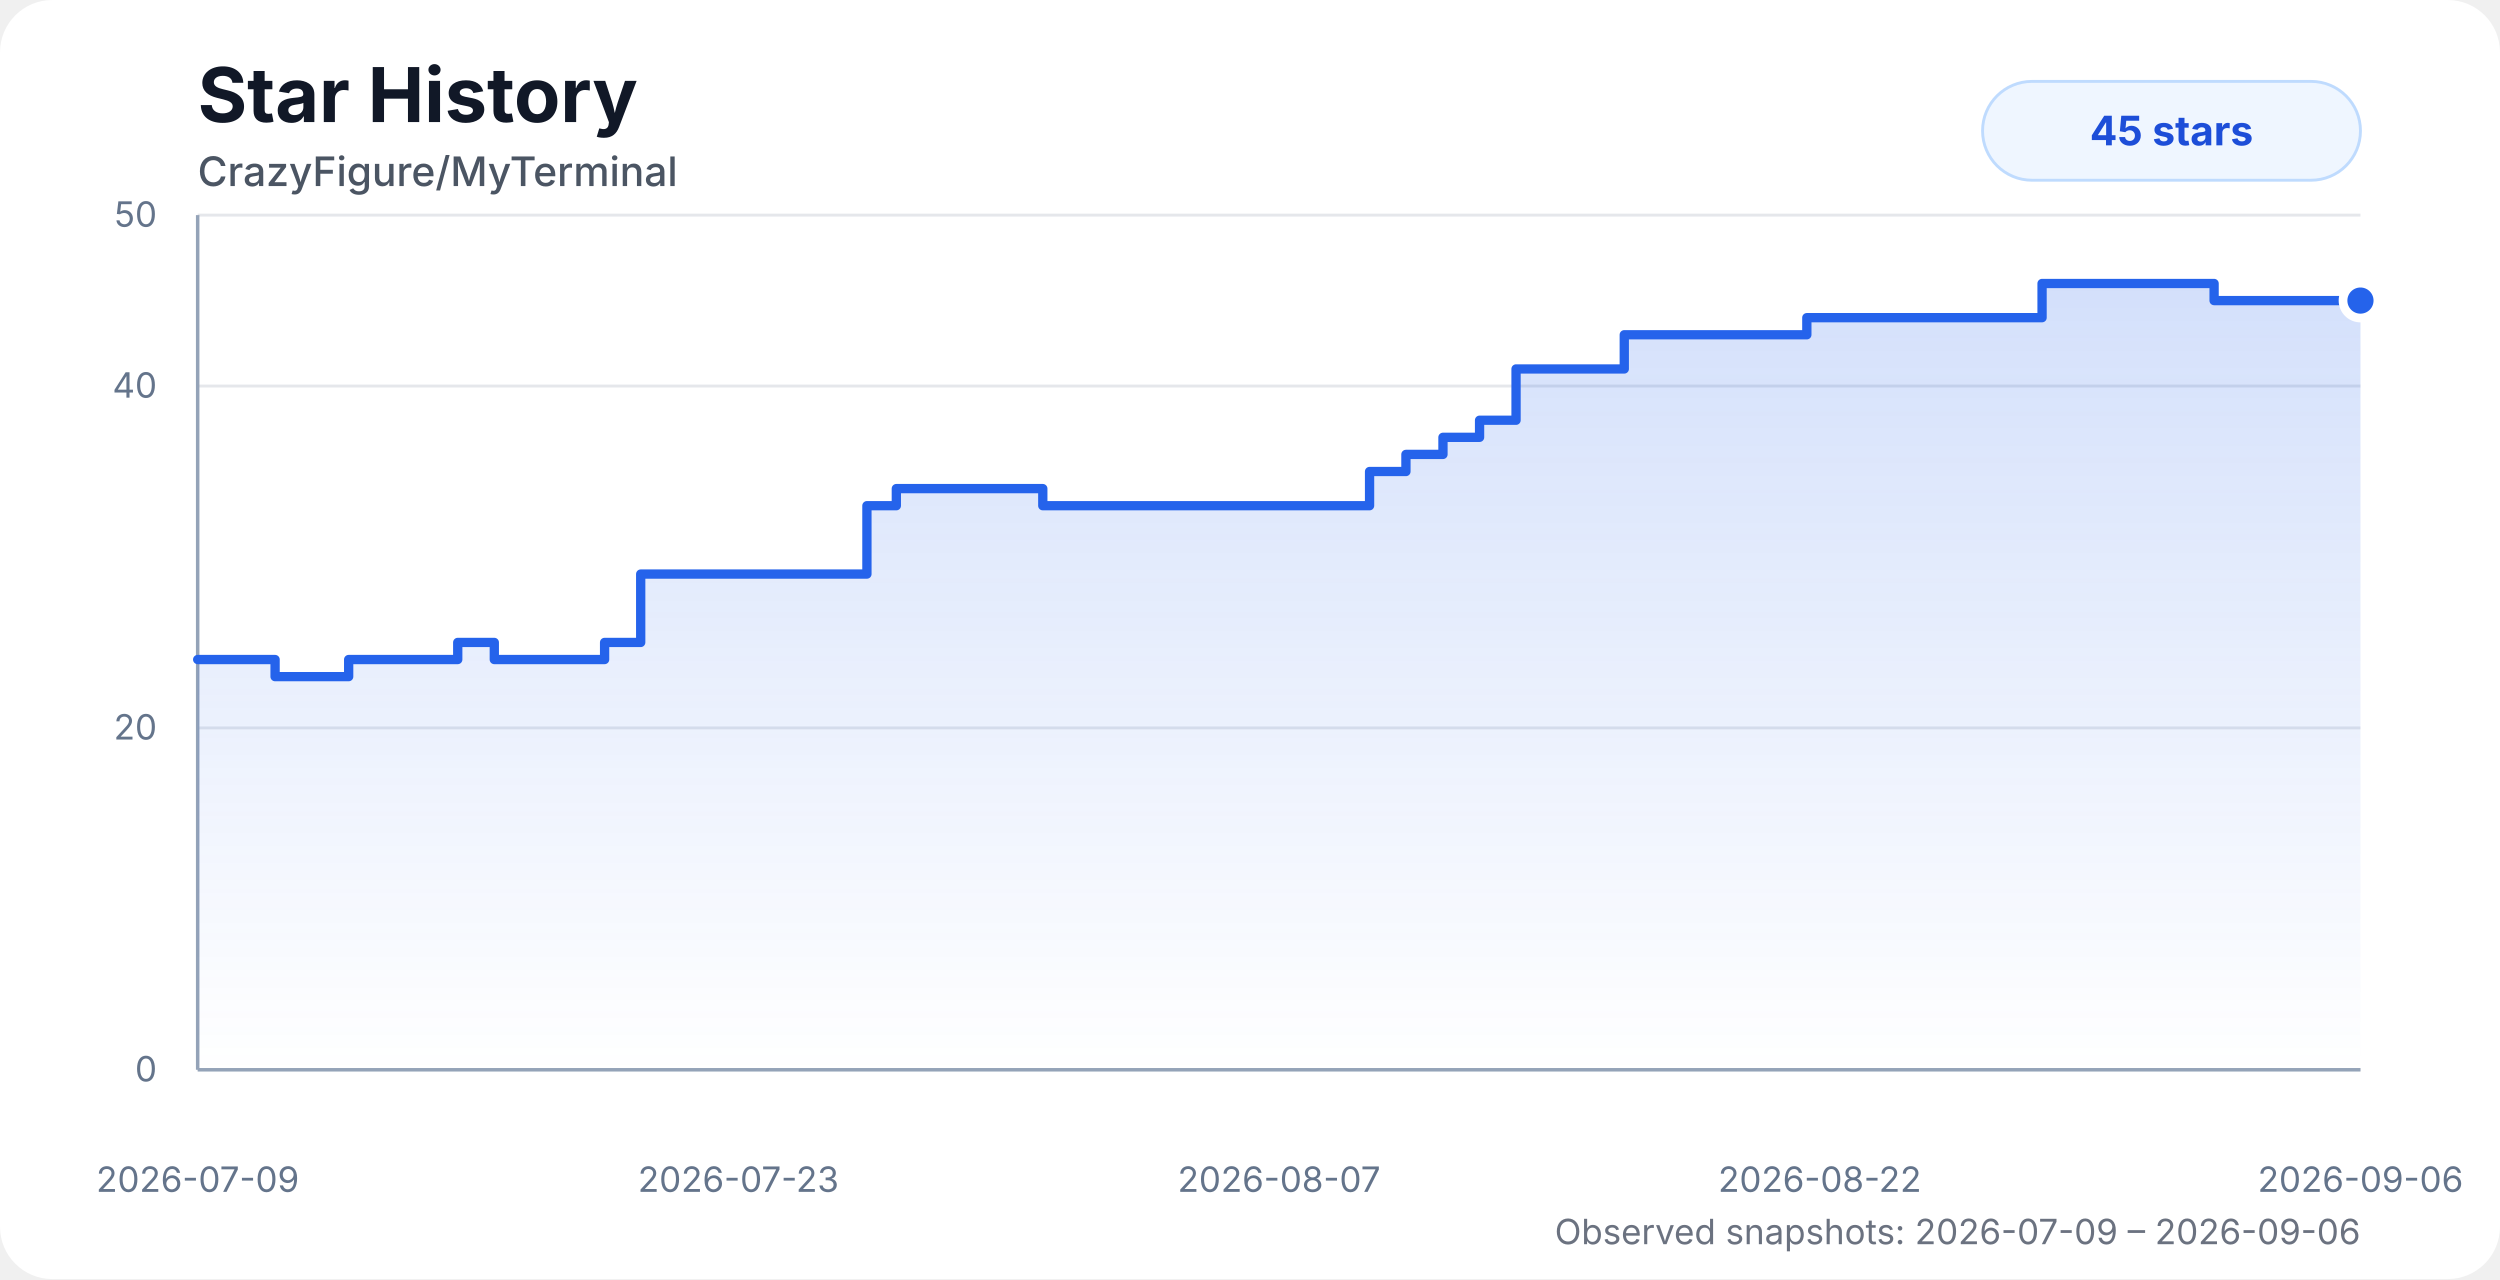
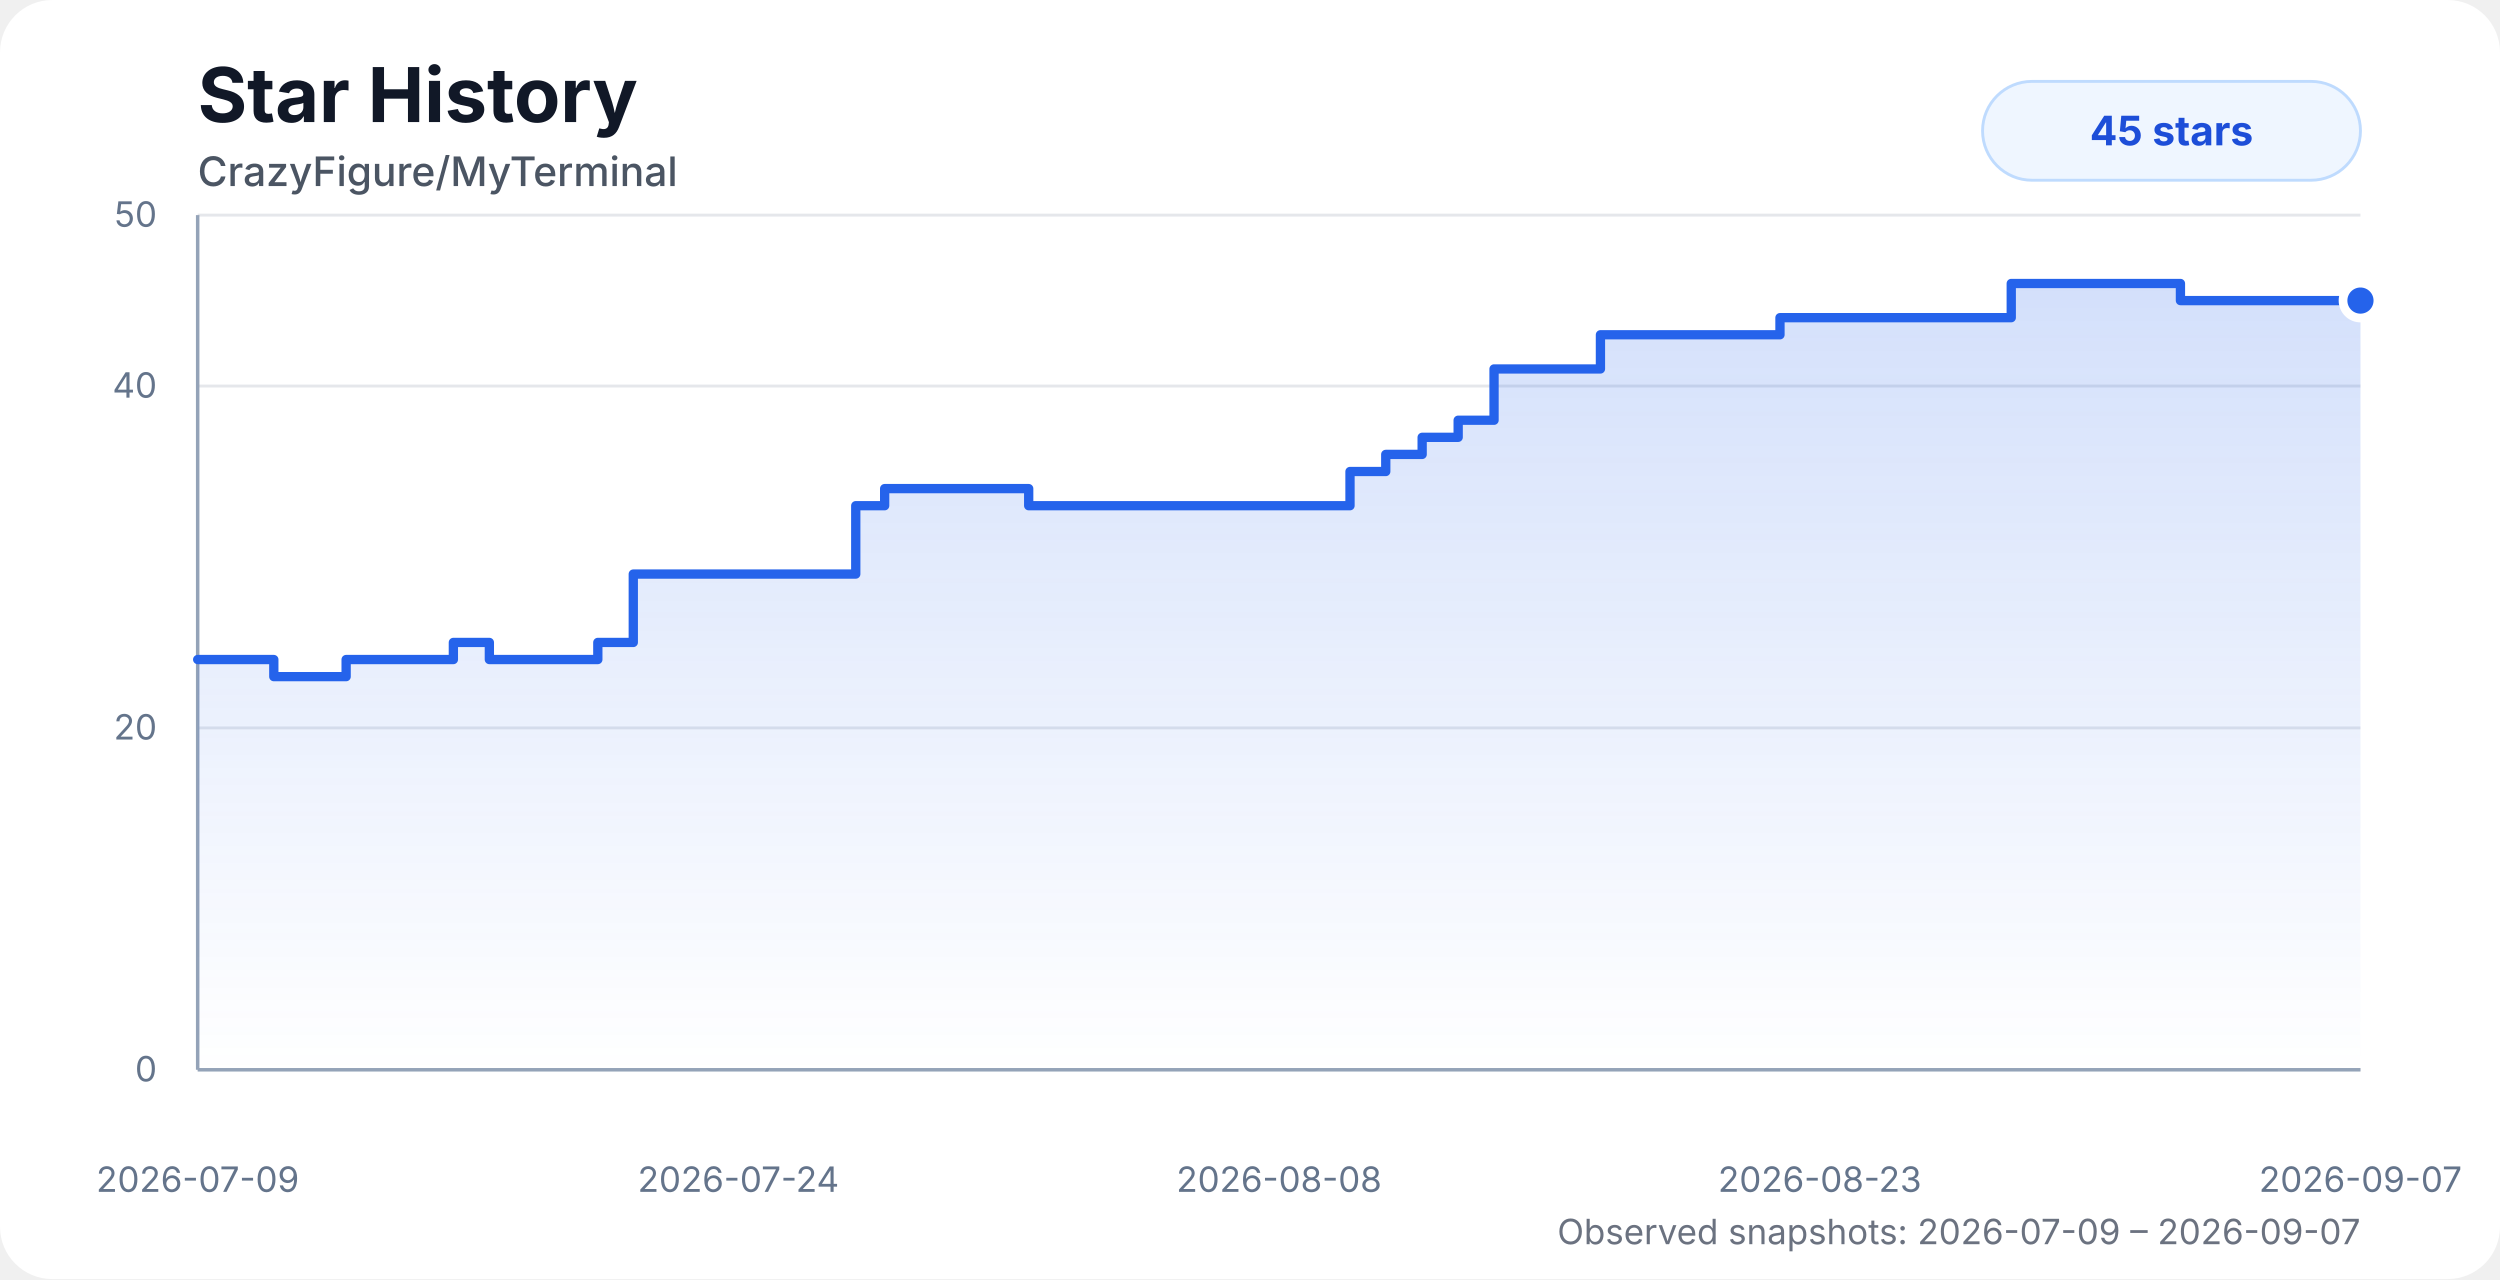
<svg xmlns="http://www.w3.org/2000/svg" width="860" height="440" viewBox="0 0 860 440" role="img" aria-labelledby="title desc">
  <style>
    .chart-bg { fill: #ffffff; }
    .title { fill: #111827; font: 700 26px system-ui, -apple-system, BlinkMacSystemFont, "Segoe UI", sans-serif; }
    .subtitle { fill: #4b5563; font: 500 14px system-ui, -apple-system, BlinkMacSystemFont, "Segoe UI", sans-serif; }
    .axis-label { fill: #64748b; font: 12px system-ui, -apple-system, BlinkMacSystemFont, "Segoe UI", sans-serif; }
    .grid { stroke: #e5e7eb; stroke-width: 1; }
    .axis { stroke: #94a3b8; stroke-width: 1.2; }
    .area { fill: url(#starGradient); opacity: 0.28; }
    .line { fill: none; stroke: #2563eb; stroke-width: 3.2; stroke-linecap: round; stroke-linejoin: round; }
    .dot { fill: #2563eb; stroke: #ffffff; stroke-width: 3; }
    .badge { fill: #eff6ff; stroke: #bfdbfe; }
    .badge-text { fill: #1d4ed8; font: 700 14px system-ui, -apple-system, BlinkMacSystemFont, "Segoe UI", sans-serif; }
    .status { fill: #6b7280; font: 12px system-ui, -apple-system, BlinkMacSystemFont, "Segoe UI", sans-serif; }
    @media (prefers-color-scheme: dark) {
      .chart-bg { fill: #0d1117; }
      .title { fill: #f8fafc; }
      .subtitle { fill: #cbd5e1; }
      .axis-label { fill: #94a3b8; }
      .grid { stroke: #1f2937; }
      .axis { stroke: #475569; }
      .dot { stroke: #0d1117; }
      .badge { fill: #172554; stroke: #1d4ed8; }
      .badge-text { fill: #bfdbfe; }
      .status { fill: #94a3b8; }
    }
  </style>
  <defs>
    <linearGradient id="starGradient" x1="0" x2="0" y1="0" y2="1">
      <stop offset="0%" stop-color="#2563eb" stop-opacity="0.72" />
      <stop offset="100%" stop-color="#2563eb" stop-opacity="0" />
    </linearGradient>
  </defs>
  <rect class="chart-bg" width="860" height="440" rx="18" />
  <text class="title" x="68" y="42">Star History</text>
  <text class="subtitle" x="68" y="64">CrazyFigure/MyTerminal</text>
  <g>
    <line class="grid" x1="68" y1="368" x2="812" y2="368" />
    <line class="grid" x1="68" y1="250.4" x2="812" y2="250.4" />
    <line class="grid" x1="68" y1="132.8" x2="812" y2="132.8" />
    <line class="grid" x1="68" y1="74" x2="812" y2="74" />
    <line class="axis" x1="68" y1="74" x2="68" y2="368" />
    <line class="axis" x1="68" y1="368" x2="812" y2="368" />
    <text class="axis-label" x="54" y="372" text-anchor="end">0</text>
    <text class="axis-label" x="54" y="254.4" text-anchor="end">20</text>
    <text class="axis-label" x="54" y="136.8" text-anchor="end">40</text>
    <text class="axis-label" x="54" y="78" text-anchor="end">50</text>
    <text class="axis-label" x="68" y="410" text-anchor="middle">2026-07-09</text>
-     <text class="axis-label" x="254" y="410" text-anchor="middle">2026-07-23</text>
-     <text class="axis-label" x="440" y="410" text-anchor="middle">2026-08-07</text>
-     <text class="axis-label" x="626" y="410" text-anchor="middle">2026-08-22</text>
-     <text class="axis-label" x="812" y="410" text-anchor="middle">2026-09-06</text>
+     <text class="axis-label" x="254" y="410" text-anchor="middle">2026-07-24</text>
+     <text class="axis-label" x="440" y="410" text-anchor="middle">2026-08-08</text>
+     <text class="axis-label" x="626" y="410" text-anchor="middle">2026-08-23</text>
+     <text class="axis-label" x="812" y="410" text-anchor="middle">2026-09-07</text>
  </g>
-   <path class="area" d="M 68 226.88 H 82.42 V 226.88 H 94.63 V 232.76 H 119.94 V 226.88 H 157.46 V 221 H 170.04 V 226.88 H 207.98 V 221 H 220.4 V 197.48 H 232.97 V 197.48 H 298.22 V 173.96 H 308.34 V 168.08 H 358.72 V 173.96 H 396.36 V 173.96 H 408.92 V 173.96 H 421.5 V 173.96 H 433.81 V 173.96 H 445.83 V 173.96 H 458.47 V 173.96 H 471.13 V 162.2 H 483.64 V 156.32 H 496.38 V 150.44 H 508.97 V 144.56 H 521.52 V 126.92 H 533.53 V 126.92 H 546.18 V 126.92 H 558.75 V 115.16 H 571.27 V 115.16 H 583.87 V 115.16 H 596.43 V 115.16 H 609.05 V 115.16 H 621.55 V 109.28 H 634.2 V 109.28 H 646.77 V 109.28 H 659.29 V 109.28 H 671.93 V 109.28 H 688.99 V 109.28 H 702.47 V 97.52 H 712.39 V 97.52 H 724.4 V 97.52 H 737.1 V 97.52 H 749.26 V 97.52 H 761.65 V 103.4 H 774.21 V 103.4 H 786.84 V 103.4 H 799.32 V 103.4 H 812 V 103.4 L 812 368 L 68 368 Z" />
-   <path class="line" d="M 68 226.88 H 82.42 V 226.88 H 94.63 V 232.76 H 119.94 V 226.88 H 157.46 V 221 H 170.04 V 226.88 H 207.98 V 221 H 220.4 V 197.48 H 232.97 V 197.48 H 298.22 V 173.96 H 308.34 V 168.08 H 358.72 V 173.96 H 396.36 V 173.96 H 408.92 V 173.96 H 421.5 V 173.96 H 433.81 V 173.96 H 445.83 V 173.96 H 458.47 V 173.96 H 471.13 V 162.2 H 483.64 V 156.32 H 496.38 V 150.44 H 508.97 V 144.56 H 521.52 V 126.92 H 533.53 V 126.92 H 546.18 V 126.92 H 558.75 V 115.16 H 571.27 V 115.16 H 583.87 V 115.16 H 596.43 V 115.16 H 609.05 V 115.16 H 621.55 V 109.28 H 634.2 V 109.28 H 646.77 V 109.28 H 659.29 V 109.28 H 671.93 V 109.28 H 688.99 V 109.28 H 702.47 V 97.52 H 712.39 V 97.52 H 724.4 V 97.52 H 737.1 V 97.52 H 749.26 V 97.52 H 761.65 V 103.4 H 774.21 V 103.4 H 786.84 V 103.4 H 799.32 V 103.4 H 812 V 103.4" />
+   <path class="area" d="M 68 226.88 H 82.18 V 226.88 H 94.19 V 232.76 H 119.07 V 226.88 H 155.96 V 221 H 168.34 V 226.88 H 205.65 V 221 H 217.85 V 197.48 H 230.22 V 197.48 H 294.38 V 173.96 H 304.32 V 168.08 H 353.87 V 173.96 H 390.88 V 173.96 H 403.23 V 173.96 H 415.59 V 173.96 H 427.7 V 173.96 H 439.52 V 173.96 H 451.95 V 173.96 H 464.4 V 162.2 H 476.7 V 156.32 H 489.22 V 150.44 H 501.61 V 144.56 H 513.95 V 126.92 H 525.76 V 126.92 H 538.19 V 126.92 H 550.55 V 115.16 H 562.87 V 115.16 H 575.25 V 115.16 H 587.6 V 115.16 H 600.02 V 115.16 H 612.31 V 109.28 H 624.75 V 109.28 H 637.11 V 109.28 H 649.42 V 109.28 H 661.85 V 109.28 H 678.62 V 109.28 H 691.87 V 97.52 H 701.63 V 97.52 H 713.43 V 97.52 H 725.93 V 97.52 H 737.88 V 97.52 H 750.07 V 103.4 H 762.42 V 103.4 H 774.83 V 103.4 H 787.11 V 103.4 H 799.57 V 103.4 H 812 V 103.4 L 812 368 L 68 368 Z" />
+   <path class="line" d="M 68 226.88 H 82.18 V 226.88 H 94.19 V 232.76 H 119.07 V 226.88 H 155.96 V 221 H 168.34 V 226.88 H 205.65 V 221 H 217.85 V 197.48 H 230.22 V 197.48 H 294.38 V 173.96 H 304.32 V 168.08 H 353.87 V 173.96 H 390.88 V 173.96 H 403.23 V 173.96 H 415.59 V 173.96 H 427.7 V 173.96 H 439.52 V 173.96 H 451.95 V 173.96 H 464.4 V 162.2 H 476.7 V 156.32 H 489.22 V 150.44 H 501.61 V 144.56 H 513.95 V 126.92 H 525.76 V 126.92 H 538.19 V 126.92 H 550.55 V 115.16 H 562.87 V 115.16 H 575.25 V 115.16 H 587.6 V 115.16 H 600.02 V 115.16 H 612.31 V 109.28 H 624.75 V 109.28 H 637.11 V 109.28 H 649.42 V 109.28 H 661.85 V 109.28 H 678.62 V 109.28 H 691.87 V 97.52 H 701.63 V 97.52 H 713.43 V 97.52 H 725.93 V 97.52 H 737.88 V 97.52 H 750.07 V 103.4 H 762.42 V 103.4 H 774.83 V 103.4 H 787.11 V 103.4 H 799.57 V 103.4 H 812 V 103.4" />
  <circle class="dot" cx="812" cy="103.4" r="6" />
  <rect class="badge" x="682" y="28" width="130" height="34" rx="17" />
  <text class="badge-text" x="747" y="50" text-anchor="middle">45 stars</text>
-   <text class="status" x="812" y="428" text-anchor="end">Observed snapshots: 2026-07-09 – 2026-09-06</text>
+   <text class="status" x="812" y="428" text-anchor="end">Observed snapshots: 2026-07-09 – 2026-09-07</text>
</svg>
